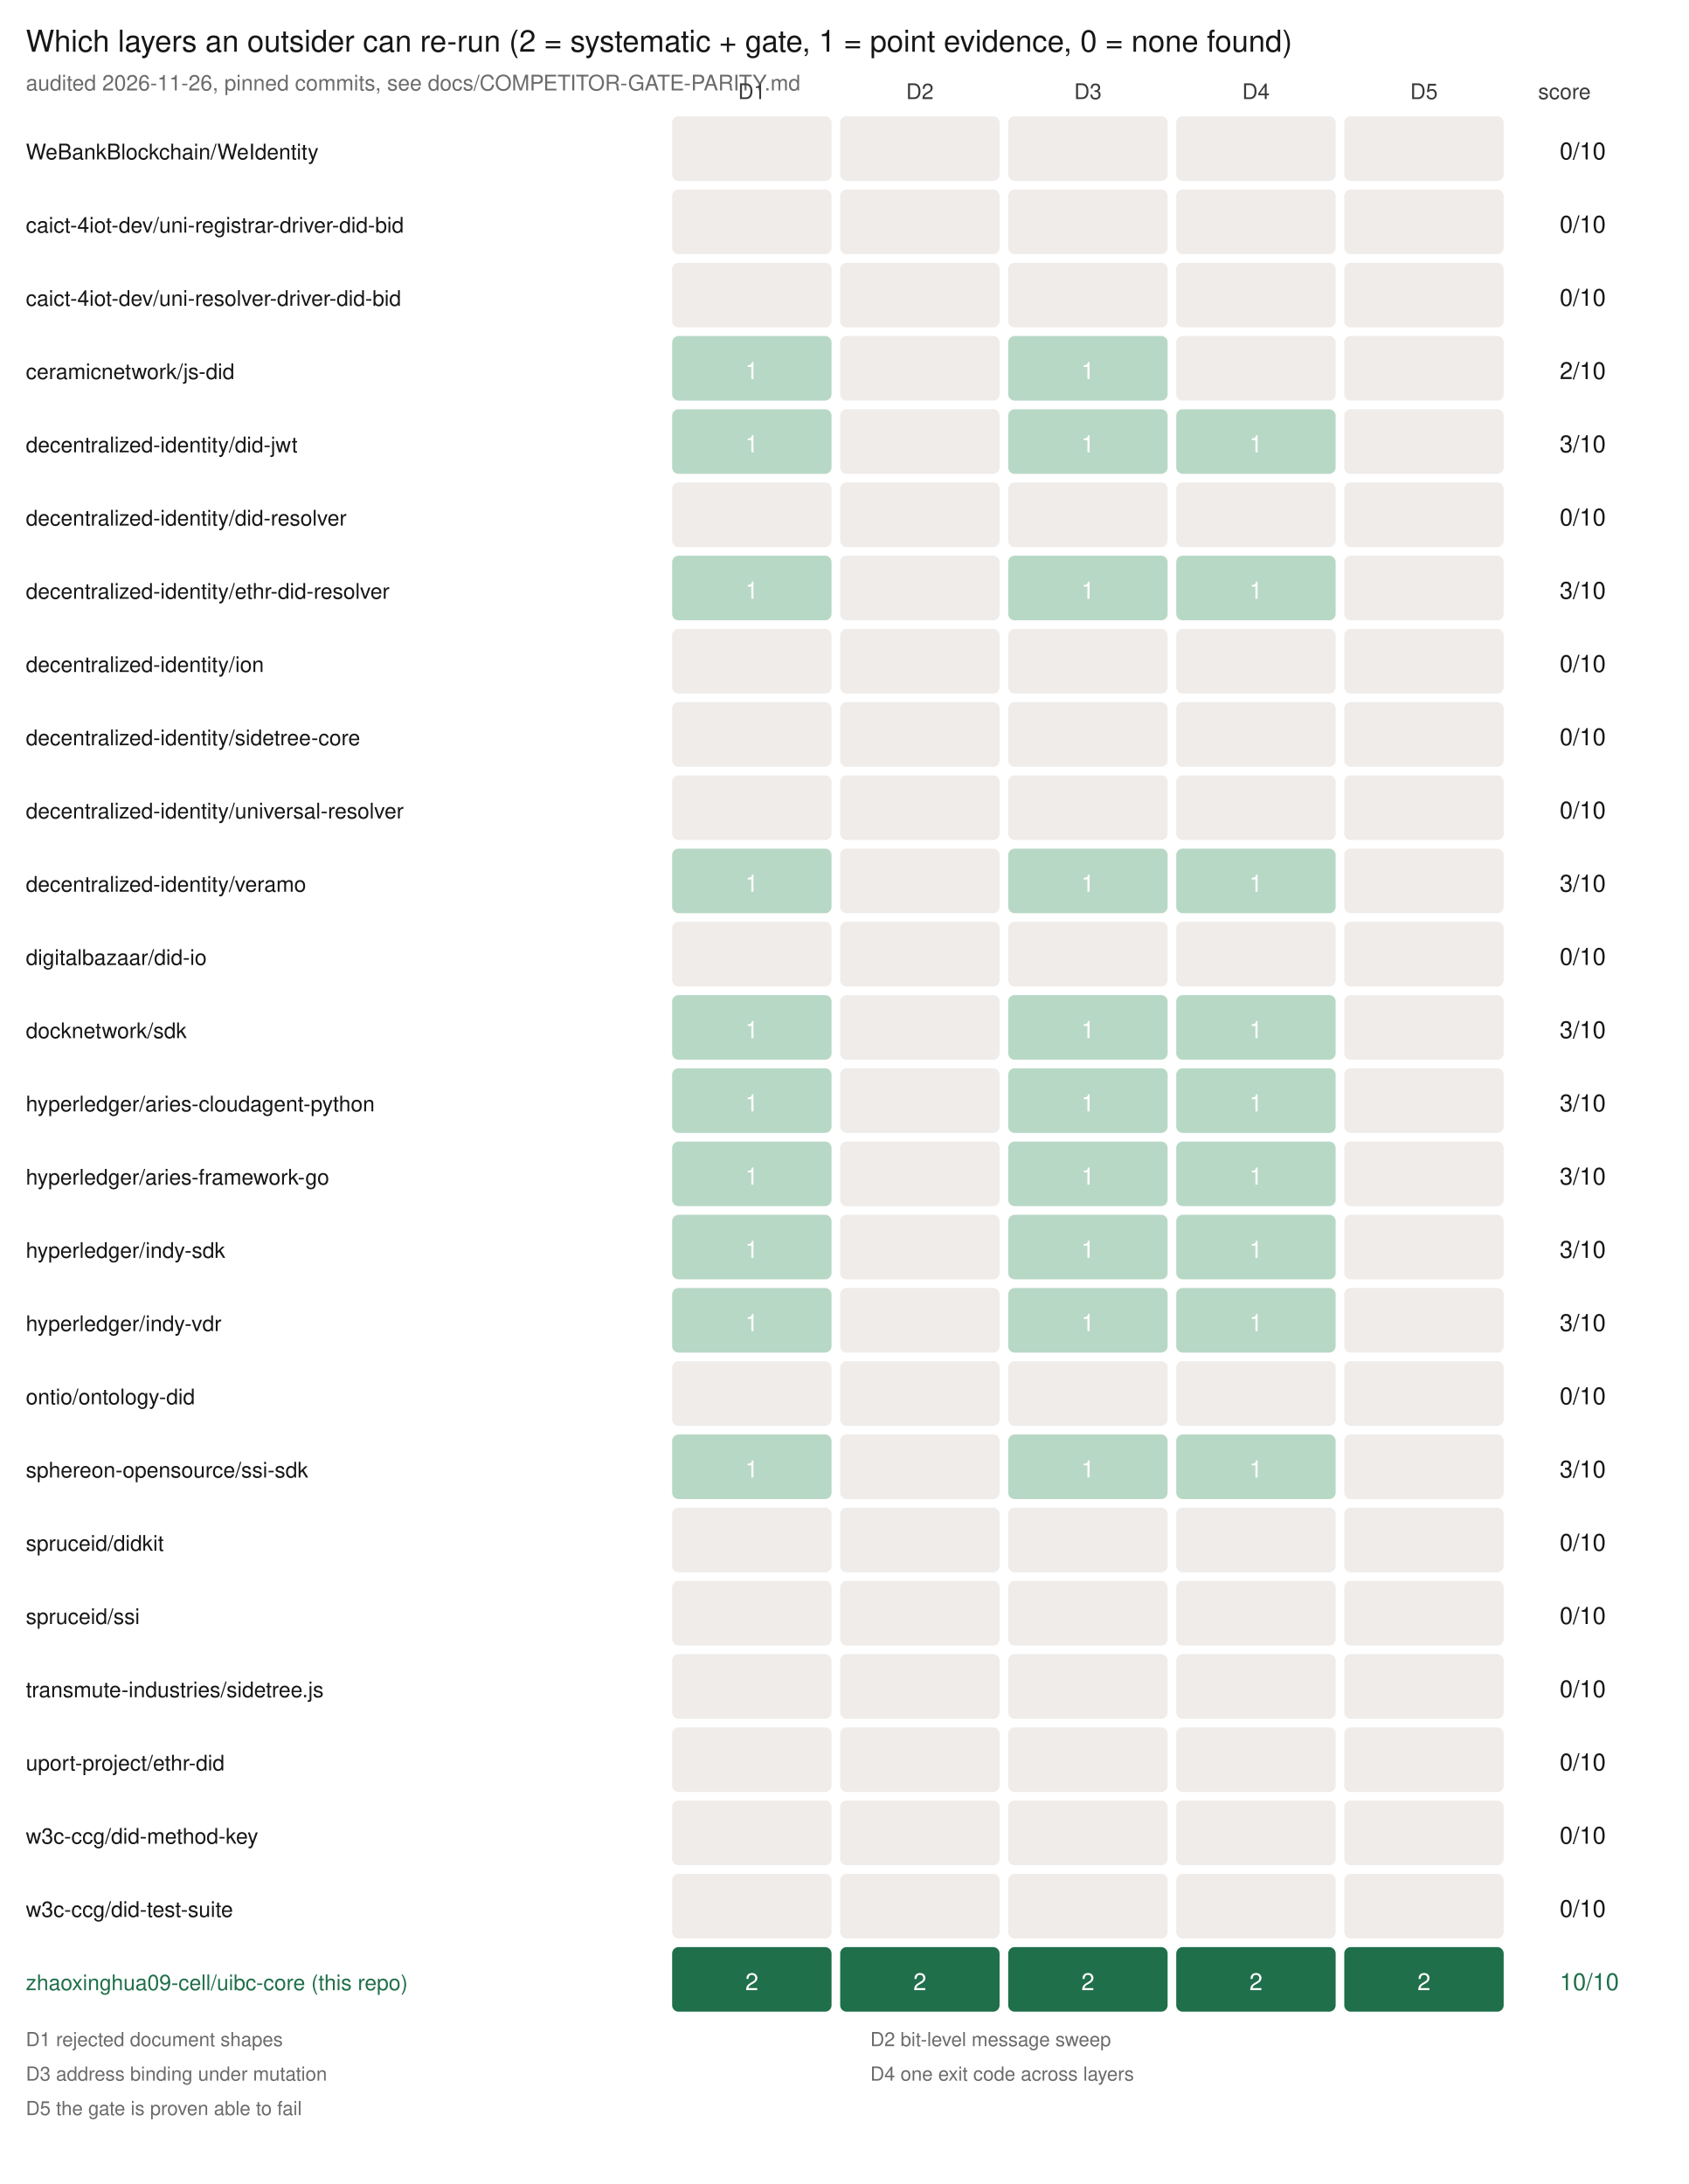
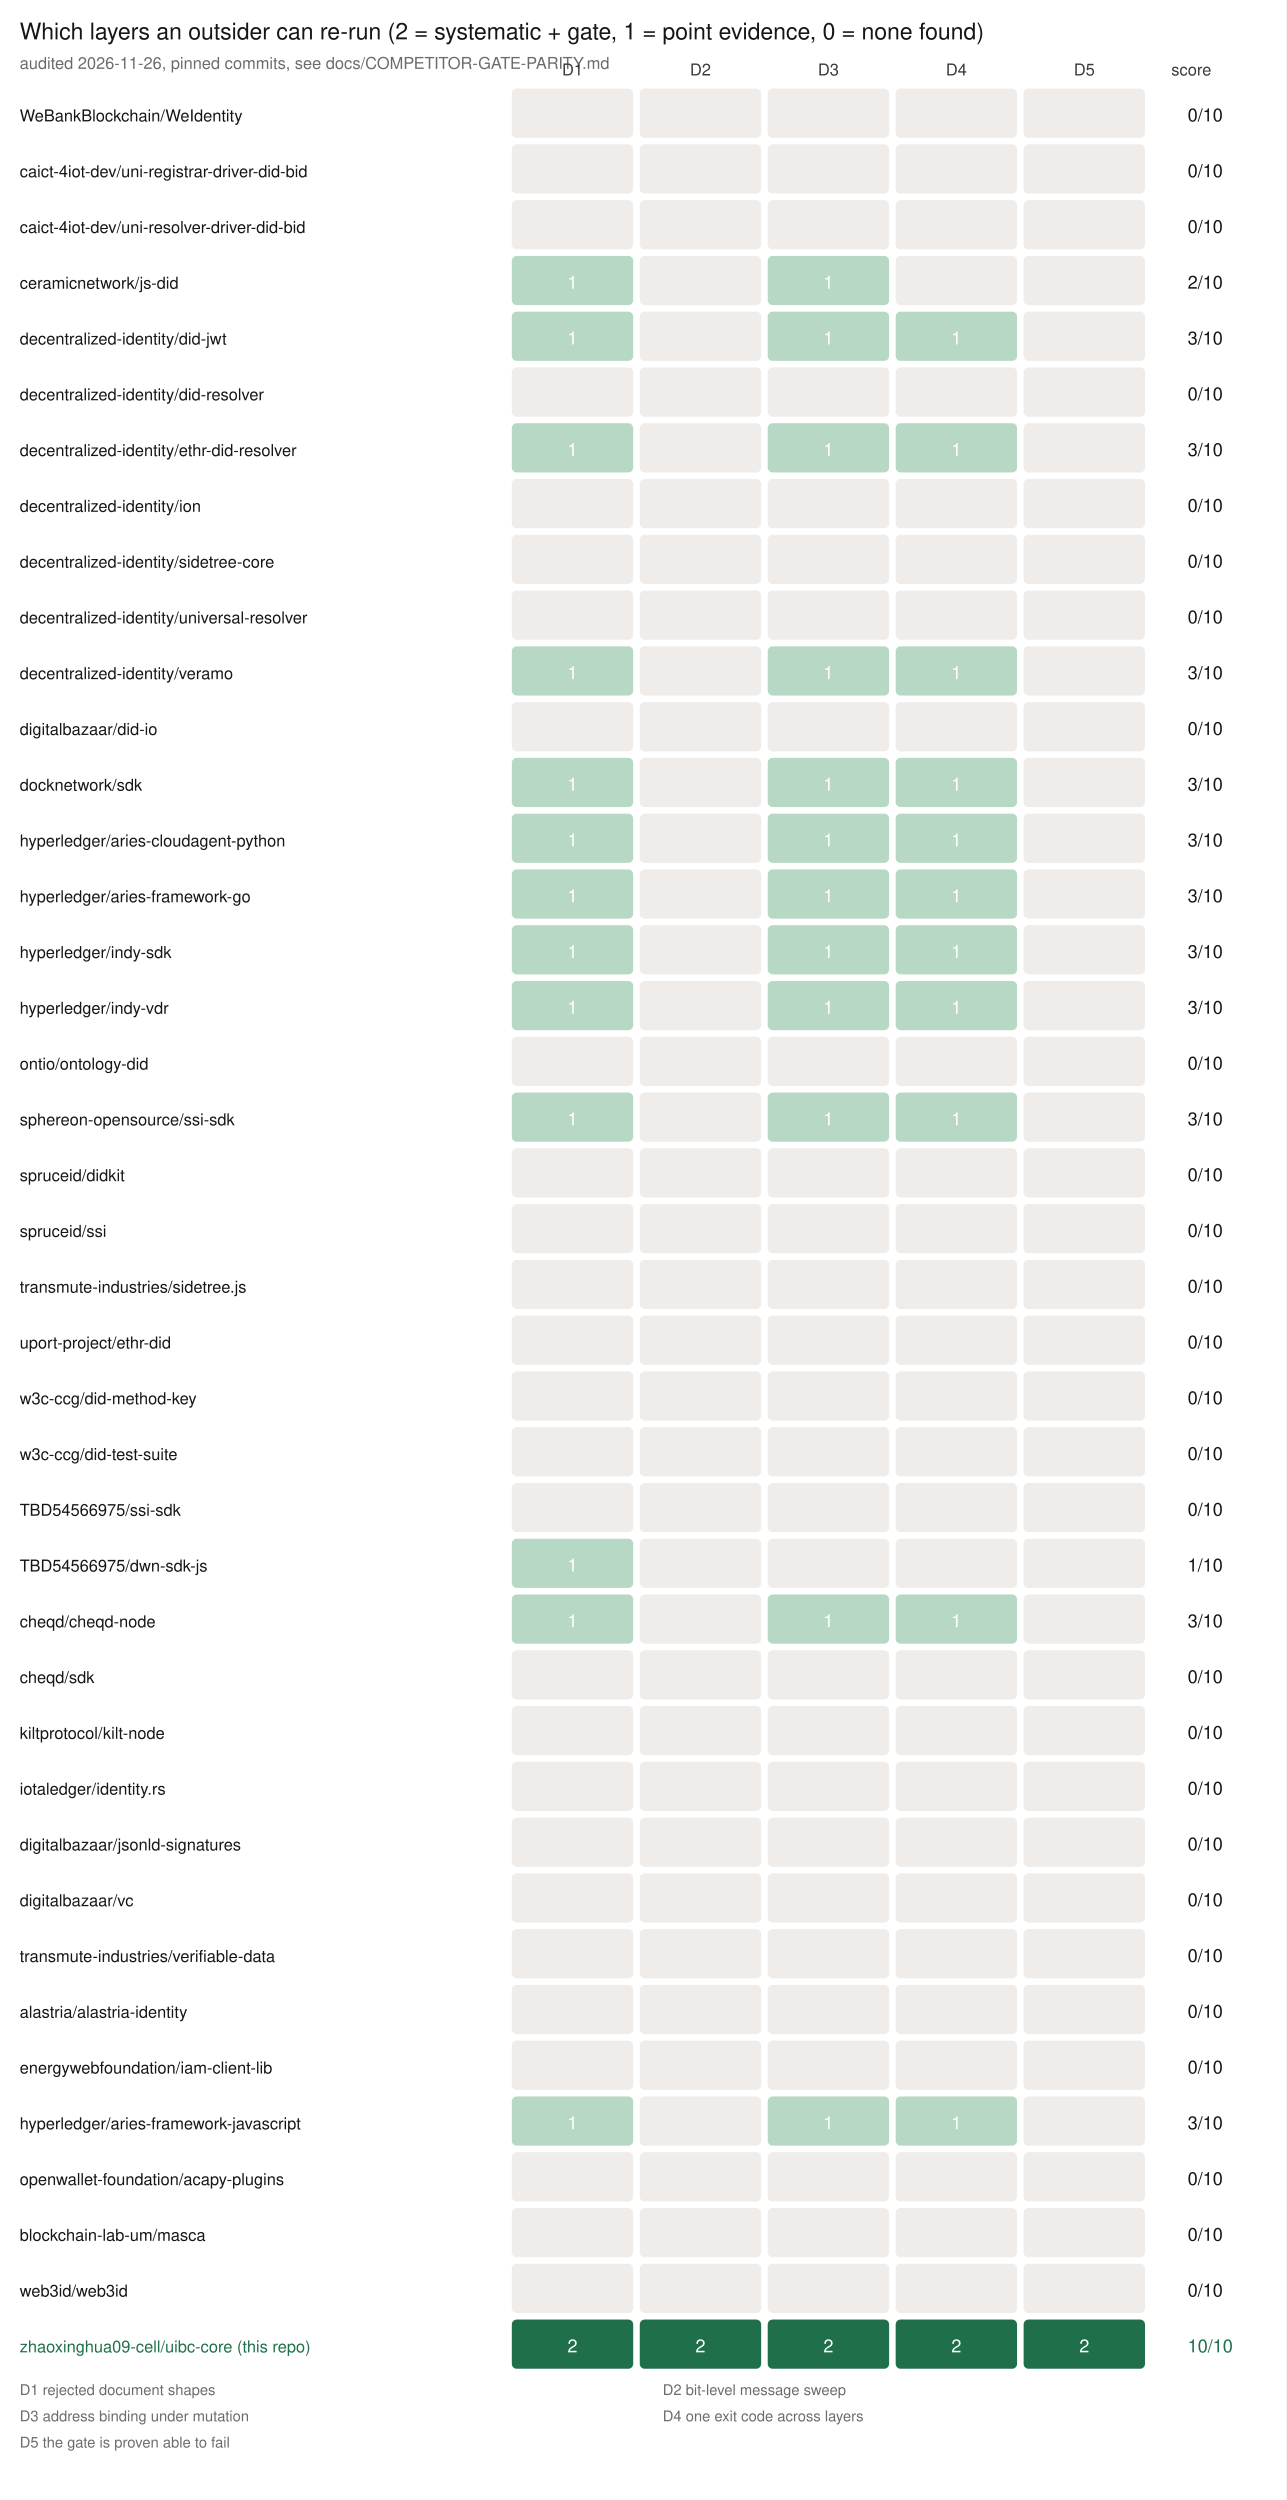
- <svg xmlns="http://www.w3.org/2000/svg" width="784" height="1014" viewBox="0 0 784 1014">
+ <svg xmlns="http://www.w3.org/2000/svg" width="784" height="1524" viewBox="0 0 784 1524">
  <rect width="100%" height="100%" fill="#ffffff" />
  <text x="12" y="24" font-family="Helvetica,Arial,sans-serif" font-size="14" fill="#161616">Which layers an outsider can re-run (2 = systematic + gate, 1 = point evidence, 0 = none found)</text>
  <text x="12" y="42" font-family="Helvetica,Arial,sans-serif" font-size="10" fill="#6b6b6b">audited 2026-11-26, pinned commits, see docs/COMPETITOR-GATE-PARITY.md</text>
  <text x="349.0" y="46" text-anchor="middle" font-family="Helvetica,Arial,sans-serif" font-size="10" fill="#3a3a3a">D1</text>
  <text x="427.0" y="46" text-anchor="middle" font-family="Helvetica,Arial,sans-serif" font-size="10" fill="#3a3a3a">D2</text>
  <text x="505.0" y="46" text-anchor="middle" font-family="Helvetica,Arial,sans-serif" font-size="10" fill="#3a3a3a">D3</text>
  <text x="583.0" y="46" text-anchor="middle" font-family="Helvetica,Arial,sans-serif" font-size="10" fill="#3a3a3a">D4</text>
  <text x="661.0" y="46" text-anchor="middle" font-family="Helvetica,Arial,sans-serif" font-size="10" fill="#3a3a3a">D5</text>
-   <text x="12" y="950" font-family="Helvetica,Arial,sans-serif" font-size="9" fill="#6b6b6b">D1  rejected document shapes</text>
-   <text x="404" y="950" font-family="Helvetica,Arial,sans-serif" font-size="9" fill="#6b6b6b">D2  bit-level message sweep</text>
-   <text x="12" y="966" font-family="Helvetica,Arial,sans-serif" font-size="9" fill="#6b6b6b">D3  address binding under mutation</text>
-   <text x="404" y="966" font-family="Helvetica,Arial,sans-serif" font-size="9" fill="#6b6b6b">D4  one exit code across layers</text>
-   <text x="12" y="982" font-family="Helvetica,Arial,sans-serif" font-size="9" fill="#6b6b6b">D5  the gate is proven able to fail</text>
+   <text x="12" y="1460" font-family="Helvetica,Arial,sans-serif" font-size="9" fill="#6b6b6b">D1  rejected document shapes</text>
+   <text x="404" y="1460" font-family="Helvetica,Arial,sans-serif" font-size="9" fill="#6b6b6b">D2  bit-level message sweep</text>
+   <text x="12" y="1476" font-family="Helvetica,Arial,sans-serif" font-size="9" fill="#6b6b6b">D3  address binding under mutation</text>
+   <text x="404" y="1476" font-family="Helvetica,Arial,sans-serif" font-size="9" fill="#6b6b6b">D4  one exit code across layers</text>
+   <text x="12" y="1492" font-family="Helvetica,Arial,sans-serif" font-size="9" fill="#6b6b6b">D5  the gate is proven able to fail</text>
  <text x="714" y="46" font-family="Helvetica,Arial,sans-serif" font-size="10" fill="#3a3a3a">score</text>
  <text x="12" y="74" font-family="Helvetica,Arial,sans-serif" font-size="10" fill="#161616">WeBankBlockchain/WeIdentity</text>
  <rect x="312" y="54" width="74" height="30" rx="3" fill="#efecea" />
  <rect x="390" y="54" width="74" height="30" rx="3" fill="#efecea" />
  <rect x="468" y="54" width="74" height="30" rx="3" fill="#efecea" />
  <rect x="546" y="54" width="74" height="30" rx="3" fill="#efecea" />
  <rect x="624" y="54" width="74" height="30" rx="3" fill="#efecea" />
  <text x="724" y="74" font-family="Helvetica,Arial,sans-serif" font-size="11" fill="#161616">0/10</text>
  <text x="12" y="108" font-family="Helvetica,Arial,sans-serif" font-size="10" fill="#161616">caict-4iot-dev/uni-registrar-driver-did-bid</text>
  <rect x="312" y="88" width="74" height="30" rx="3" fill="#efecea" />
  <rect x="390" y="88" width="74" height="30" rx="3" fill="#efecea" />
  <rect x="468" y="88" width="74" height="30" rx="3" fill="#efecea" />
  <rect x="546" y="88" width="74" height="30" rx="3" fill="#efecea" />
  <rect x="624" y="88" width="74" height="30" rx="3" fill="#efecea" />
  <text x="724" y="108" font-family="Helvetica,Arial,sans-serif" font-size="11" fill="#161616">0/10</text>
  <text x="12" y="142" font-family="Helvetica,Arial,sans-serif" font-size="10" fill="#161616">caict-4iot-dev/uni-resolver-driver-did-bid</text>
  <rect x="312" y="122" width="74" height="30" rx="3" fill="#efecea" />
  <rect x="390" y="122" width="74" height="30" rx="3" fill="#efecea" />
  <rect x="468" y="122" width="74" height="30" rx="3" fill="#efecea" />
  <rect x="546" y="122" width="74" height="30" rx="3" fill="#efecea" />
  <rect x="624" y="122" width="74" height="30" rx="3" fill="#efecea" />
  <text x="724" y="142" font-family="Helvetica,Arial,sans-serif" font-size="11" fill="#161616">0/10</text>
  <text x="12" y="176" font-family="Helvetica,Arial,sans-serif" font-size="10" fill="#161616">ceramicnetwork/js-did</text>
  <rect x="312" y="156" width="74" height="30" rx="3" fill="#b8d8c6" />
  <text x="349.0" y="176" text-anchor="middle" font-family="Helvetica,Arial,sans-serif" font-size="11" fill="#ffffff">1</text>
  <rect x="390" y="156" width="74" height="30" rx="3" fill="#efecea" />
  <rect x="468" y="156" width="74" height="30" rx="3" fill="#b8d8c6" />
  <text x="505.0" y="176" text-anchor="middle" font-family="Helvetica,Arial,sans-serif" font-size="11" fill="#ffffff">1</text>
  <rect x="546" y="156" width="74" height="30" rx="3" fill="#efecea" />
  <rect x="624" y="156" width="74" height="30" rx="3" fill="#efecea" />
  <text x="724" y="176" font-family="Helvetica,Arial,sans-serif" font-size="11" fill="#161616">2/10</text>
  <text x="12" y="210" font-family="Helvetica,Arial,sans-serif" font-size="10" fill="#161616">decentralized-identity/did-jwt</text>
  <rect x="312" y="190" width="74" height="30" rx="3" fill="#b8d8c6" />
  <text x="349.0" y="210" text-anchor="middle" font-family="Helvetica,Arial,sans-serif" font-size="11" fill="#ffffff">1</text>
  <rect x="390" y="190" width="74" height="30" rx="3" fill="#efecea" />
  <rect x="468" y="190" width="74" height="30" rx="3" fill="#b8d8c6" />
  <text x="505.0" y="210" text-anchor="middle" font-family="Helvetica,Arial,sans-serif" font-size="11" fill="#ffffff">1</text>
  <rect x="546" y="190" width="74" height="30" rx="3" fill="#b8d8c6" />
  <text x="583.0" y="210" text-anchor="middle" font-family="Helvetica,Arial,sans-serif" font-size="11" fill="#ffffff">1</text>
  <rect x="624" y="190" width="74" height="30" rx="3" fill="#efecea" />
  <text x="724" y="210" font-family="Helvetica,Arial,sans-serif" font-size="11" fill="#161616">3/10</text>
  <text x="12" y="244" font-family="Helvetica,Arial,sans-serif" font-size="10" fill="#161616">decentralized-identity/did-resolver</text>
  <rect x="312" y="224" width="74" height="30" rx="3" fill="#efecea" />
  <rect x="390" y="224" width="74" height="30" rx="3" fill="#efecea" />
  <rect x="468" y="224" width="74" height="30" rx="3" fill="#efecea" />
  <rect x="546" y="224" width="74" height="30" rx="3" fill="#efecea" />
  <rect x="624" y="224" width="74" height="30" rx="3" fill="#efecea" />
  <text x="724" y="244" font-family="Helvetica,Arial,sans-serif" font-size="11" fill="#161616">0/10</text>
  <text x="12" y="278" font-family="Helvetica,Arial,sans-serif" font-size="10" fill="#161616">decentralized-identity/ethr-did-resolver</text>
  <rect x="312" y="258" width="74" height="30" rx="3" fill="#b8d8c6" />
  <text x="349.0" y="278" text-anchor="middle" font-family="Helvetica,Arial,sans-serif" font-size="11" fill="#ffffff">1</text>
  <rect x="390" y="258" width="74" height="30" rx="3" fill="#efecea" />
  <rect x="468" y="258" width="74" height="30" rx="3" fill="#b8d8c6" />
  <text x="505.0" y="278" text-anchor="middle" font-family="Helvetica,Arial,sans-serif" font-size="11" fill="#ffffff">1</text>
  <rect x="546" y="258" width="74" height="30" rx="3" fill="#b8d8c6" />
  <text x="583.0" y="278" text-anchor="middle" font-family="Helvetica,Arial,sans-serif" font-size="11" fill="#ffffff">1</text>
  <rect x="624" y="258" width="74" height="30" rx="3" fill="#efecea" />
  <text x="724" y="278" font-family="Helvetica,Arial,sans-serif" font-size="11" fill="#161616">3/10</text>
  <text x="12" y="312" font-family="Helvetica,Arial,sans-serif" font-size="10" fill="#161616">decentralized-identity/ion</text>
  <rect x="312" y="292" width="74" height="30" rx="3" fill="#efecea" />
  <rect x="390" y="292" width="74" height="30" rx="3" fill="#efecea" />
  <rect x="468" y="292" width="74" height="30" rx="3" fill="#efecea" />
  <rect x="546" y="292" width="74" height="30" rx="3" fill="#efecea" />
  <rect x="624" y="292" width="74" height="30" rx="3" fill="#efecea" />
  <text x="724" y="312" font-family="Helvetica,Arial,sans-serif" font-size="11" fill="#161616">0/10</text>
  <text x="12" y="346" font-family="Helvetica,Arial,sans-serif" font-size="10" fill="#161616">decentralized-identity/sidetree-core</text>
  <rect x="312" y="326" width="74" height="30" rx="3" fill="#efecea" />
  <rect x="390" y="326" width="74" height="30" rx="3" fill="#efecea" />
  <rect x="468" y="326" width="74" height="30" rx="3" fill="#efecea" />
  <rect x="546" y="326" width="74" height="30" rx="3" fill="#efecea" />
  <rect x="624" y="326" width="74" height="30" rx="3" fill="#efecea" />
  <text x="724" y="346" font-family="Helvetica,Arial,sans-serif" font-size="11" fill="#161616">0/10</text>
  <text x="12" y="380" font-family="Helvetica,Arial,sans-serif" font-size="10" fill="#161616">decentralized-identity/universal-resolver</text>
  <rect x="312" y="360" width="74" height="30" rx="3" fill="#efecea" />
  <rect x="390" y="360" width="74" height="30" rx="3" fill="#efecea" />
  <rect x="468" y="360" width="74" height="30" rx="3" fill="#efecea" />
  <rect x="546" y="360" width="74" height="30" rx="3" fill="#efecea" />
  <rect x="624" y="360" width="74" height="30" rx="3" fill="#efecea" />
  <text x="724" y="380" font-family="Helvetica,Arial,sans-serif" font-size="11" fill="#161616">0/10</text>
  <text x="12" y="414" font-family="Helvetica,Arial,sans-serif" font-size="10" fill="#161616">decentralized-identity/veramo</text>
  <rect x="312" y="394" width="74" height="30" rx="3" fill="#b8d8c6" />
  <text x="349.0" y="414" text-anchor="middle" font-family="Helvetica,Arial,sans-serif" font-size="11" fill="#ffffff">1</text>
  <rect x="390" y="394" width="74" height="30" rx="3" fill="#efecea" />
  <rect x="468" y="394" width="74" height="30" rx="3" fill="#b8d8c6" />
  <text x="505.0" y="414" text-anchor="middle" font-family="Helvetica,Arial,sans-serif" font-size="11" fill="#ffffff">1</text>
  <rect x="546" y="394" width="74" height="30" rx="3" fill="#b8d8c6" />
  <text x="583.0" y="414" text-anchor="middle" font-family="Helvetica,Arial,sans-serif" font-size="11" fill="#ffffff">1</text>
  <rect x="624" y="394" width="74" height="30" rx="3" fill="#efecea" />
  <text x="724" y="414" font-family="Helvetica,Arial,sans-serif" font-size="11" fill="#161616">3/10</text>
  <text x="12" y="448" font-family="Helvetica,Arial,sans-serif" font-size="10" fill="#161616">digitalbazaar/did-io</text>
  <rect x="312" y="428" width="74" height="30" rx="3" fill="#efecea" />
  <rect x="390" y="428" width="74" height="30" rx="3" fill="#efecea" />
  <rect x="468" y="428" width="74" height="30" rx="3" fill="#efecea" />
  <rect x="546" y="428" width="74" height="30" rx="3" fill="#efecea" />
  <rect x="624" y="428" width="74" height="30" rx="3" fill="#efecea" />
  <text x="724" y="448" font-family="Helvetica,Arial,sans-serif" font-size="11" fill="#161616">0/10</text>
  <text x="12" y="482" font-family="Helvetica,Arial,sans-serif" font-size="10" fill="#161616">docknetwork/sdk</text>
  <rect x="312" y="462" width="74" height="30" rx="3" fill="#b8d8c6" />
  <text x="349.0" y="482" text-anchor="middle" font-family="Helvetica,Arial,sans-serif" font-size="11" fill="#ffffff">1</text>
  <rect x="390" y="462" width="74" height="30" rx="3" fill="#efecea" />
  <rect x="468" y="462" width="74" height="30" rx="3" fill="#b8d8c6" />
  <text x="505.0" y="482" text-anchor="middle" font-family="Helvetica,Arial,sans-serif" font-size="11" fill="#ffffff">1</text>
  <rect x="546" y="462" width="74" height="30" rx="3" fill="#b8d8c6" />
  <text x="583.0" y="482" text-anchor="middle" font-family="Helvetica,Arial,sans-serif" font-size="11" fill="#ffffff">1</text>
  <rect x="624" y="462" width="74" height="30" rx="3" fill="#efecea" />
  <text x="724" y="482" font-family="Helvetica,Arial,sans-serif" font-size="11" fill="#161616">3/10</text>
  <text x="12" y="516" font-family="Helvetica,Arial,sans-serif" font-size="10" fill="#161616">hyperledger/aries-cloudagent-python</text>
  <rect x="312" y="496" width="74" height="30" rx="3" fill="#b8d8c6" />
  <text x="349.0" y="516" text-anchor="middle" font-family="Helvetica,Arial,sans-serif" font-size="11" fill="#ffffff">1</text>
  <rect x="390" y="496" width="74" height="30" rx="3" fill="#efecea" />
  <rect x="468" y="496" width="74" height="30" rx="3" fill="#b8d8c6" />
  <text x="505.0" y="516" text-anchor="middle" font-family="Helvetica,Arial,sans-serif" font-size="11" fill="#ffffff">1</text>
  <rect x="546" y="496" width="74" height="30" rx="3" fill="#b8d8c6" />
  <text x="583.0" y="516" text-anchor="middle" font-family="Helvetica,Arial,sans-serif" font-size="11" fill="#ffffff">1</text>
  <rect x="624" y="496" width="74" height="30" rx="3" fill="#efecea" />
  <text x="724" y="516" font-family="Helvetica,Arial,sans-serif" font-size="11" fill="#161616">3/10</text>
  <text x="12" y="550" font-family="Helvetica,Arial,sans-serif" font-size="10" fill="#161616">hyperledger/aries-framework-go</text>
  <rect x="312" y="530" width="74" height="30" rx="3" fill="#b8d8c6" />
  <text x="349.0" y="550" text-anchor="middle" font-family="Helvetica,Arial,sans-serif" font-size="11" fill="#ffffff">1</text>
  <rect x="390" y="530" width="74" height="30" rx="3" fill="#efecea" />
  <rect x="468" y="530" width="74" height="30" rx="3" fill="#b8d8c6" />
  <text x="505.0" y="550" text-anchor="middle" font-family="Helvetica,Arial,sans-serif" font-size="11" fill="#ffffff">1</text>
  <rect x="546" y="530" width="74" height="30" rx="3" fill="#b8d8c6" />
  <text x="583.0" y="550" text-anchor="middle" font-family="Helvetica,Arial,sans-serif" font-size="11" fill="#ffffff">1</text>
  <rect x="624" y="530" width="74" height="30" rx="3" fill="#efecea" />
  <text x="724" y="550" font-family="Helvetica,Arial,sans-serif" font-size="11" fill="#161616">3/10</text>
  <text x="12" y="584" font-family="Helvetica,Arial,sans-serif" font-size="10" fill="#161616">hyperledger/indy-sdk</text>
  <rect x="312" y="564" width="74" height="30" rx="3" fill="#b8d8c6" />
  <text x="349.0" y="584" text-anchor="middle" font-family="Helvetica,Arial,sans-serif" font-size="11" fill="#ffffff">1</text>
  <rect x="390" y="564" width="74" height="30" rx="3" fill="#efecea" />
  <rect x="468" y="564" width="74" height="30" rx="3" fill="#b8d8c6" />
  <text x="505.0" y="584" text-anchor="middle" font-family="Helvetica,Arial,sans-serif" font-size="11" fill="#ffffff">1</text>
  <rect x="546" y="564" width="74" height="30" rx="3" fill="#b8d8c6" />
  <text x="583.0" y="584" text-anchor="middle" font-family="Helvetica,Arial,sans-serif" font-size="11" fill="#ffffff">1</text>
  <rect x="624" y="564" width="74" height="30" rx="3" fill="#efecea" />
  <text x="724" y="584" font-family="Helvetica,Arial,sans-serif" font-size="11" fill="#161616">3/10</text>
  <text x="12" y="618" font-family="Helvetica,Arial,sans-serif" font-size="10" fill="#161616">hyperledger/indy-vdr</text>
  <rect x="312" y="598" width="74" height="30" rx="3" fill="#b8d8c6" />
  <text x="349.0" y="618" text-anchor="middle" font-family="Helvetica,Arial,sans-serif" font-size="11" fill="#ffffff">1</text>
  <rect x="390" y="598" width="74" height="30" rx="3" fill="#efecea" />
  <rect x="468" y="598" width="74" height="30" rx="3" fill="#b8d8c6" />
  <text x="505.0" y="618" text-anchor="middle" font-family="Helvetica,Arial,sans-serif" font-size="11" fill="#ffffff">1</text>
  <rect x="546" y="598" width="74" height="30" rx="3" fill="#b8d8c6" />
  <text x="583.0" y="618" text-anchor="middle" font-family="Helvetica,Arial,sans-serif" font-size="11" fill="#ffffff">1</text>
  <rect x="624" y="598" width="74" height="30" rx="3" fill="#efecea" />
  <text x="724" y="618" font-family="Helvetica,Arial,sans-serif" font-size="11" fill="#161616">3/10</text>
  <text x="12" y="652" font-family="Helvetica,Arial,sans-serif" font-size="10" fill="#161616">ontio/ontology-did</text>
  <rect x="312" y="632" width="74" height="30" rx="3" fill="#efecea" />
  <rect x="390" y="632" width="74" height="30" rx="3" fill="#efecea" />
  <rect x="468" y="632" width="74" height="30" rx="3" fill="#efecea" />
  <rect x="546" y="632" width="74" height="30" rx="3" fill="#efecea" />
  <rect x="624" y="632" width="74" height="30" rx="3" fill="#efecea" />
  <text x="724" y="652" font-family="Helvetica,Arial,sans-serif" font-size="11" fill="#161616">0/10</text>
  <text x="12" y="686" font-family="Helvetica,Arial,sans-serif" font-size="10" fill="#161616">sphereon-opensource/ssi-sdk</text>
  <rect x="312" y="666" width="74" height="30" rx="3" fill="#b8d8c6" />
  <text x="349.0" y="686" text-anchor="middle" font-family="Helvetica,Arial,sans-serif" font-size="11" fill="#ffffff">1</text>
  <rect x="390" y="666" width="74" height="30" rx="3" fill="#efecea" />
  <rect x="468" y="666" width="74" height="30" rx="3" fill="#b8d8c6" />
  <text x="505.0" y="686" text-anchor="middle" font-family="Helvetica,Arial,sans-serif" font-size="11" fill="#ffffff">1</text>
  <rect x="546" y="666" width="74" height="30" rx="3" fill="#b8d8c6" />
  <text x="583.0" y="686" text-anchor="middle" font-family="Helvetica,Arial,sans-serif" font-size="11" fill="#ffffff">1</text>
  <rect x="624" y="666" width="74" height="30" rx="3" fill="#efecea" />
  <text x="724" y="686" font-family="Helvetica,Arial,sans-serif" font-size="11" fill="#161616">3/10</text>
  <text x="12" y="720" font-family="Helvetica,Arial,sans-serif" font-size="10" fill="#161616">spruceid/didkit</text>
  <rect x="312" y="700" width="74" height="30" rx="3" fill="#efecea" />
  <rect x="390" y="700" width="74" height="30" rx="3" fill="#efecea" />
  <rect x="468" y="700" width="74" height="30" rx="3" fill="#efecea" />
  <rect x="546" y="700" width="74" height="30" rx="3" fill="#efecea" />
  <rect x="624" y="700" width="74" height="30" rx="3" fill="#efecea" />
  <text x="724" y="720" font-family="Helvetica,Arial,sans-serif" font-size="11" fill="#161616">0/10</text>
  <text x="12" y="754" font-family="Helvetica,Arial,sans-serif" font-size="10" fill="#161616">spruceid/ssi</text>
  <rect x="312" y="734" width="74" height="30" rx="3" fill="#efecea" />
  <rect x="390" y="734" width="74" height="30" rx="3" fill="#efecea" />
  <rect x="468" y="734" width="74" height="30" rx="3" fill="#efecea" />
  <rect x="546" y="734" width="74" height="30" rx="3" fill="#efecea" />
  <rect x="624" y="734" width="74" height="30" rx="3" fill="#efecea" />
  <text x="724" y="754" font-family="Helvetica,Arial,sans-serif" font-size="11" fill="#161616">0/10</text>
  <text x="12" y="788" font-family="Helvetica,Arial,sans-serif" font-size="10" fill="#161616">transmute-industries/sidetree.js</text>
  <rect x="312" y="768" width="74" height="30" rx="3" fill="#efecea" />
  <rect x="390" y="768" width="74" height="30" rx="3" fill="#efecea" />
  <rect x="468" y="768" width="74" height="30" rx="3" fill="#efecea" />
  <rect x="546" y="768" width="74" height="30" rx="3" fill="#efecea" />
  <rect x="624" y="768" width="74" height="30" rx="3" fill="#efecea" />
  <text x="724" y="788" font-family="Helvetica,Arial,sans-serif" font-size="11" fill="#161616">0/10</text>
  <text x="12" y="822" font-family="Helvetica,Arial,sans-serif" font-size="10" fill="#161616">uport-project/ethr-did</text>
  <rect x="312" y="802" width="74" height="30" rx="3" fill="#efecea" />
  <rect x="390" y="802" width="74" height="30" rx="3" fill="#efecea" />
  <rect x="468" y="802" width="74" height="30" rx="3" fill="#efecea" />
  <rect x="546" y="802" width="74" height="30" rx="3" fill="#efecea" />
  <rect x="624" y="802" width="74" height="30" rx="3" fill="#efecea" />
  <text x="724" y="822" font-family="Helvetica,Arial,sans-serif" font-size="11" fill="#161616">0/10</text>
  <text x="12" y="856" font-family="Helvetica,Arial,sans-serif" font-size="10" fill="#161616">w3c-ccg/did-method-key</text>
  <rect x="312" y="836" width="74" height="30" rx="3" fill="#efecea" />
  <rect x="390" y="836" width="74" height="30" rx="3" fill="#efecea" />
  <rect x="468" y="836" width="74" height="30" rx="3" fill="#efecea" />
  <rect x="546" y="836" width="74" height="30" rx="3" fill="#efecea" />
  <rect x="624" y="836" width="74" height="30" rx="3" fill="#efecea" />
  <text x="724" y="856" font-family="Helvetica,Arial,sans-serif" font-size="11" fill="#161616">0/10</text>
  <text x="12" y="890" font-family="Helvetica,Arial,sans-serif" font-size="10" fill="#161616">w3c-ccg/did-test-suite</text>
  <rect x="312" y="870" width="74" height="30" rx="3" fill="#efecea" />
  <rect x="390" y="870" width="74" height="30" rx="3" fill="#efecea" />
  <rect x="468" y="870" width="74" height="30" rx="3" fill="#efecea" />
  <rect x="546" y="870" width="74" height="30" rx="3" fill="#efecea" />
  <rect x="624" y="870" width="74" height="30" rx="3" fill="#efecea" />
  <text x="724" y="890" font-family="Helvetica,Arial,sans-serif" font-size="11" fill="#161616">0/10</text>
-   <text x="12" y="924" font-family="Helvetica,Arial,sans-serif" font-size="10" fill="#1f6f4a">zhaoxinghua09-cell/uibc-core  (this repo)</text>
-   <rect x="312" y="904" width="74" height="30" rx="3" fill="#1f6f4a" />
-   <text x="349.0" y="924" text-anchor="middle" font-family="Helvetica,Arial,sans-serif" font-size="11" fill="#ffffff">2</text>
-   <rect x="390" y="904" width="74" height="30" rx="3" fill="#1f6f4a" />
-   <text x="427.0" y="924" text-anchor="middle" font-family="Helvetica,Arial,sans-serif" font-size="11" fill="#ffffff">2</text>
-   <rect x="468" y="904" width="74" height="30" rx="3" fill="#1f6f4a" />
-   <text x="505.0" y="924" text-anchor="middle" font-family="Helvetica,Arial,sans-serif" font-size="11" fill="#ffffff">2</text>
-   <rect x="546" y="904" width="74" height="30" rx="3" fill="#1f6f4a" />
-   <text x="583.0" y="924" text-anchor="middle" font-family="Helvetica,Arial,sans-serif" font-size="11" fill="#ffffff">2</text>
-   <rect x="624" y="904" width="74" height="30" rx="3" fill="#1f6f4a" />
-   <text x="661.0" y="924" text-anchor="middle" font-family="Helvetica,Arial,sans-serif" font-size="11" fill="#ffffff">2</text>
-   <text x="724" y="924" font-family="Helvetica,Arial,sans-serif" font-size="11" fill="#1f6f4a">10/10</text>
+   <text x="12" y="924" font-family="Helvetica,Arial,sans-serif" font-size="10" fill="#161616">TBD54566975/ssi-sdk</text>
+   <rect x="312" y="904" width="74" height="30" rx="3" fill="#efecea" />
+   <rect x="390" y="904" width="74" height="30" rx="3" fill="#efecea" />
+   <rect x="468" y="904" width="74" height="30" rx="3" fill="#efecea" />
+   <rect x="546" y="904" width="74" height="30" rx="3" fill="#efecea" />
+   <rect x="624" y="904" width="74" height="30" rx="3" fill="#efecea" />
+   <text x="724" y="924" font-family="Helvetica,Arial,sans-serif" font-size="11" fill="#161616">0/10</text>
+   <text x="12" y="958" font-family="Helvetica,Arial,sans-serif" font-size="10" fill="#161616">TBD54566975/dwn-sdk-js</text>
+   <rect x="312" y="938" width="74" height="30" rx="3" fill="#b8d8c6" />
+   <text x="349.0" y="958" text-anchor="middle" font-family="Helvetica,Arial,sans-serif" font-size="11" fill="#ffffff">1</text>
+   <rect x="390" y="938" width="74" height="30" rx="3" fill="#efecea" />
+   <rect x="468" y="938" width="74" height="30" rx="3" fill="#efecea" />
+   <rect x="546" y="938" width="74" height="30" rx="3" fill="#efecea" />
+   <rect x="624" y="938" width="74" height="30" rx="3" fill="#efecea" />
+   <text x="724" y="958" font-family="Helvetica,Arial,sans-serif" font-size="11" fill="#161616">1/10</text>
+   <text x="12" y="992" font-family="Helvetica,Arial,sans-serif" font-size="10" fill="#161616">cheqd/cheqd-node</text>
+   <rect x="312" y="972" width="74" height="30" rx="3" fill="#b8d8c6" />
+   <text x="349.0" y="992" text-anchor="middle" font-family="Helvetica,Arial,sans-serif" font-size="11" fill="#ffffff">1</text>
+   <rect x="390" y="972" width="74" height="30" rx="3" fill="#efecea" />
+   <rect x="468" y="972" width="74" height="30" rx="3" fill="#b8d8c6" />
+   <text x="505.0" y="992" text-anchor="middle" font-family="Helvetica,Arial,sans-serif" font-size="11" fill="#ffffff">1</text>
+   <rect x="546" y="972" width="74" height="30" rx="3" fill="#b8d8c6" />
+   <text x="583.0" y="992" text-anchor="middle" font-family="Helvetica,Arial,sans-serif" font-size="11" fill="#ffffff">1</text>
+   <rect x="624" y="972" width="74" height="30" rx="3" fill="#efecea" />
+   <text x="724" y="992" font-family="Helvetica,Arial,sans-serif" font-size="11" fill="#161616">3/10</text>
+   <text x="12" y="1026" font-family="Helvetica,Arial,sans-serif" font-size="10" fill="#161616">cheqd/sdk</text>
+   <rect x="312" y="1006" width="74" height="30" rx="3" fill="#efecea" />
+   <rect x="390" y="1006" width="74" height="30" rx="3" fill="#efecea" />
+   <rect x="468" y="1006" width="74" height="30" rx="3" fill="#efecea" />
+   <rect x="546" y="1006" width="74" height="30" rx="3" fill="#efecea" />
+   <rect x="624" y="1006" width="74" height="30" rx="3" fill="#efecea" />
+   <text x="724" y="1026" font-family="Helvetica,Arial,sans-serif" font-size="11" fill="#161616">0/10</text>
+   <text x="12" y="1060" font-family="Helvetica,Arial,sans-serif" font-size="10" fill="#161616">kiltprotocol/kilt-node</text>
+   <rect x="312" y="1040" width="74" height="30" rx="3" fill="#efecea" />
+   <rect x="390" y="1040" width="74" height="30" rx="3" fill="#efecea" />
+   <rect x="468" y="1040" width="74" height="30" rx="3" fill="#efecea" />
+   <rect x="546" y="1040" width="74" height="30" rx="3" fill="#efecea" />
+   <rect x="624" y="1040" width="74" height="30" rx="3" fill="#efecea" />
+   <text x="724" y="1060" font-family="Helvetica,Arial,sans-serif" font-size="11" fill="#161616">0/10</text>
+   <text x="12" y="1094" font-family="Helvetica,Arial,sans-serif" font-size="10" fill="#161616">iotaledger/identity.rs</text>
+   <rect x="312" y="1074" width="74" height="30" rx="3" fill="#efecea" />
+   <rect x="390" y="1074" width="74" height="30" rx="3" fill="#efecea" />
+   <rect x="468" y="1074" width="74" height="30" rx="3" fill="#efecea" />
+   <rect x="546" y="1074" width="74" height="30" rx="3" fill="#efecea" />
+   <rect x="624" y="1074" width="74" height="30" rx="3" fill="#efecea" />
+   <text x="724" y="1094" font-family="Helvetica,Arial,sans-serif" font-size="11" fill="#161616">0/10</text>
+   <text x="12" y="1128" font-family="Helvetica,Arial,sans-serif" font-size="10" fill="#161616">digitalbazaar/jsonld-signatures</text>
+   <rect x="312" y="1108" width="74" height="30" rx="3" fill="#efecea" />
+   <rect x="390" y="1108" width="74" height="30" rx="3" fill="#efecea" />
+   <rect x="468" y="1108" width="74" height="30" rx="3" fill="#efecea" />
+   <rect x="546" y="1108" width="74" height="30" rx="3" fill="#efecea" />
+   <rect x="624" y="1108" width="74" height="30" rx="3" fill="#efecea" />
+   <text x="724" y="1128" font-family="Helvetica,Arial,sans-serif" font-size="11" fill="#161616">0/10</text>
+   <text x="12" y="1162" font-family="Helvetica,Arial,sans-serif" font-size="10" fill="#161616">digitalbazaar/vc</text>
+   <rect x="312" y="1142" width="74" height="30" rx="3" fill="#efecea" />
+   <rect x="390" y="1142" width="74" height="30" rx="3" fill="#efecea" />
+   <rect x="468" y="1142" width="74" height="30" rx="3" fill="#efecea" />
+   <rect x="546" y="1142" width="74" height="30" rx="3" fill="#efecea" />
+   <rect x="624" y="1142" width="74" height="30" rx="3" fill="#efecea" />
+   <text x="724" y="1162" font-family="Helvetica,Arial,sans-serif" font-size="11" fill="#161616">0/10</text>
+   <text x="12" y="1196" font-family="Helvetica,Arial,sans-serif" font-size="10" fill="#161616">transmute-industries/verifiable-data</text>
+   <rect x="312" y="1176" width="74" height="30" rx="3" fill="#efecea" />
+   <rect x="390" y="1176" width="74" height="30" rx="3" fill="#efecea" />
+   <rect x="468" y="1176" width="74" height="30" rx="3" fill="#efecea" />
+   <rect x="546" y="1176" width="74" height="30" rx="3" fill="#efecea" />
+   <rect x="624" y="1176" width="74" height="30" rx="3" fill="#efecea" />
+   <text x="724" y="1196" font-family="Helvetica,Arial,sans-serif" font-size="11" fill="#161616">0/10</text>
+   <text x="12" y="1230" font-family="Helvetica,Arial,sans-serif" font-size="10" fill="#161616">alastria/alastria-identity</text>
+   <rect x="312" y="1210" width="74" height="30" rx="3" fill="#efecea" />
+   <rect x="390" y="1210" width="74" height="30" rx="3" fill="#efecea" />
+   <rect x="468" y="1210" width="74" height="30" rx="3" fill="#efecea" />
+   <rect x="546" y="1210" width="74" height="30" rx="3" fill="#efecea" />
+   <rect x="624" y="1210" width="74" height="30" rx="3" fill="#efecea" />
+   <text x="724" y="1230" font-family="Helvetica,Arial,sans-serif" font-size="11" fill="#161616">0/10</text>
+   <text x="12" y="1264" font-family="Helvetica,Arial,sans-serif" font-size="10" fill="#161616">energywebfoundation/iam-client-lib</text>
+   <rect x="312" y="1244" width="74" height="30" rx="3" fill="#efecea" />
+   <rect x="390" y="1244" width="74" height="30" rx="3" fill="#efecea" />
+   <rect x="468" y="1244" width="74" height="30" rx="3" fill="#efecea" />
+   <rect x="546" y="1244" width="74" height="30" rx="3" fill="#efecea" />
+   <rect x="624" y="1244" width="74" height="30" rx="3" fill="#efecea" />
+   <text x="724" y="1264" font-family="Helvetica,Arial,sans-serif" font-size="11" fill="#161616">0/10</text>
+   <text x="12" y="1298" font-family="Helvetica,Arial,sans-serif" font-size="10" fill="#161616">hyperledger/aries-framework-javascript</text>
+   <rect x="312" y="1278" width="74" height="30" rx="3" fill="#b8d8c6" />
+   <text x="349.0" y="1298" text-anchor="middle" font-family="Helvetica,Arial,sans-serif" font-size="11" fill="#ffffff">1</text>
+   <rect x="390" y="1278" width="74" height="30" rx="3" fill="#efecea" />
+   <rect x="468" y="1278" width="74" height="30" rx="3" fill="#b8d8c6" />
+   <text x="505.0" y="1298" text-anchor="middle" font-family="Helvetica,Arial,sans-serif" font-size="11" fill="#ffffff">1</text>
+   <rect x="546" y="1278" width="74" height="30" rx="3" fill="#b8d8c6" />
+   <text x="583.0" y="1298" text-anchor="middle" font-family="Helvetica,Arial,sans-serif" font-size="11" fill="#ffffff">1</text>
+   <rect x="624" y="1278" width="74" height="30" rx="3" fill="#efecea" />
+   <text x="724" y="1298" font-family="Helvetica,Arial,sans-serif" font-size="11" fill="#161616">3/10</text>
+   <text x="12" y="1332" font-family="Helvetica,Arial,sans-serif" font-size="10" fill="#161616">openwallet-foundation/acapy-plugins</text>
+   <rect x="312" y="1312" width="74" height="30" rx="3" fill="#efecea" />
+   <rect x="390" y="1312" width="74" height="30" rx="3" fill="#efecea" />
+   <rect x="468" y="1312" width="74" height="30" rx="3" fill="#efecea" />
+   <rect x="546" y="1312" width="74" height="30" rx="3" fill="#efecea" />
+   <rect x="624" y="1312" width="74" height="30" rx="3" fill="#efecea" />
+   <text x="724" y="1332" font-family="Helvetica,Arial,sans-serif" font-size="11" fill="#161616">0/10</text>
+   <text x="12" y="1366" font-family="Helvetica,Arial,sans-serif" font-size="10" fill="#161616">blockchain-lab-um/masca</text>
+   <rect x="312" y="1346" width="74" height="30" rx="3" fill="#efecea" />
+   <rect x="390" y="1346" width="74" height="30" rx="3" fill="#efecea" />
+   <rect x="468" y="1346" width="74" height="30" rx="3" fill="#efecea" />
+   <rect x="546" y="1346" width="74" height="30" rx="3" fill="#efecea" />
+   <rect x="624" y="1346" width="74" height="30" rx="3" fill="#efecea" />
+   <text x="724" y="1366" font-family="Helvetica,Arial,sans-serif" font-size="11" fill="#161616">0/10</text>
+   <text x="12" y="1400" font-family="Helvetica,Arial,sans-serif" font-size="10" fill="#161616">web3id/web3id</text>
+   <rect x="312" y="1380" width="74" height="30" rx="3" fill="#efecea" />
+   <rect x="390" y="1380" width="74" height="30" rx="3" fill="#efecea" />
+   <rect x="468" y="1380" width="74" height="30" rx="3" fill="#efecea" />
+   <rect x="546" y="1380" width="74" height="30" rx="3" fill="#efecea" />
+   <rect x="624" y="1380" width="74" height="30" rx="3" fill="#efecea" />
+   <text x="724" y="1400" font-family="Helvetica,Arial,sans-serif" font-size="11" fill="#161616">0/10</text>
+   <text x="12" y="1434" font-family="Helvetica,Arial,sans-serif" font-size="10" fill="#1f6f4a">zhaoxinghua09-cell/uibc-core  (this repo)</text>
+   <rect x="312" y="1414" width="74" height="30" rx="3" fill="#1f6f4a" />
+   <text x="349.0" y="1434" text-anchor="middle" font-family="Helvetica,Arial,sans-serif" font-size="11" fill="#ffffff">2</text>
+   <rect x="390" y="1414" width="74" height="30" rx="3" fill="#1f6f4a" />
+   <text x="427.0" y="1434" text-anchor="middle" font-family="Helvetica,Arial,sans-serif" font-size="11" fill="#ffffff">2</text>
+   <rect x="468" y="1414" width="74" height="30" rx="3" fill="#1f6f4a" />
+   <text x="505.0" y="1434" text-anchor="middle" font-family="Helvetica,Arial,sans-serif" font-size="11" fill="#ffffff">2</text>
+   <rect x="546" y="1414" width="74" height="30" rx="3" fill="#1f6f4a" />
+   <text x="583.0" y="1434" text-anchor="middle" font-family="Helvetica,Arial,sans-serif" font-size="11" fill="#ffffff">2</text>
+   <rect x="624" y="1414" width="74" height="30" rx="3" fill="#1f6f4a" />
+   <text x="661.0" y="1434" text-anchor="middle" font-family="Helvetica,Arial,sans-serif" font-size="11" fill="#ffffff">2</text>
+   <text x="724" y="1434" font-family="Helvetica,Arial,sans-serif" font-size="11" fill="#1f6f4a">10/10</text>
</svg>
